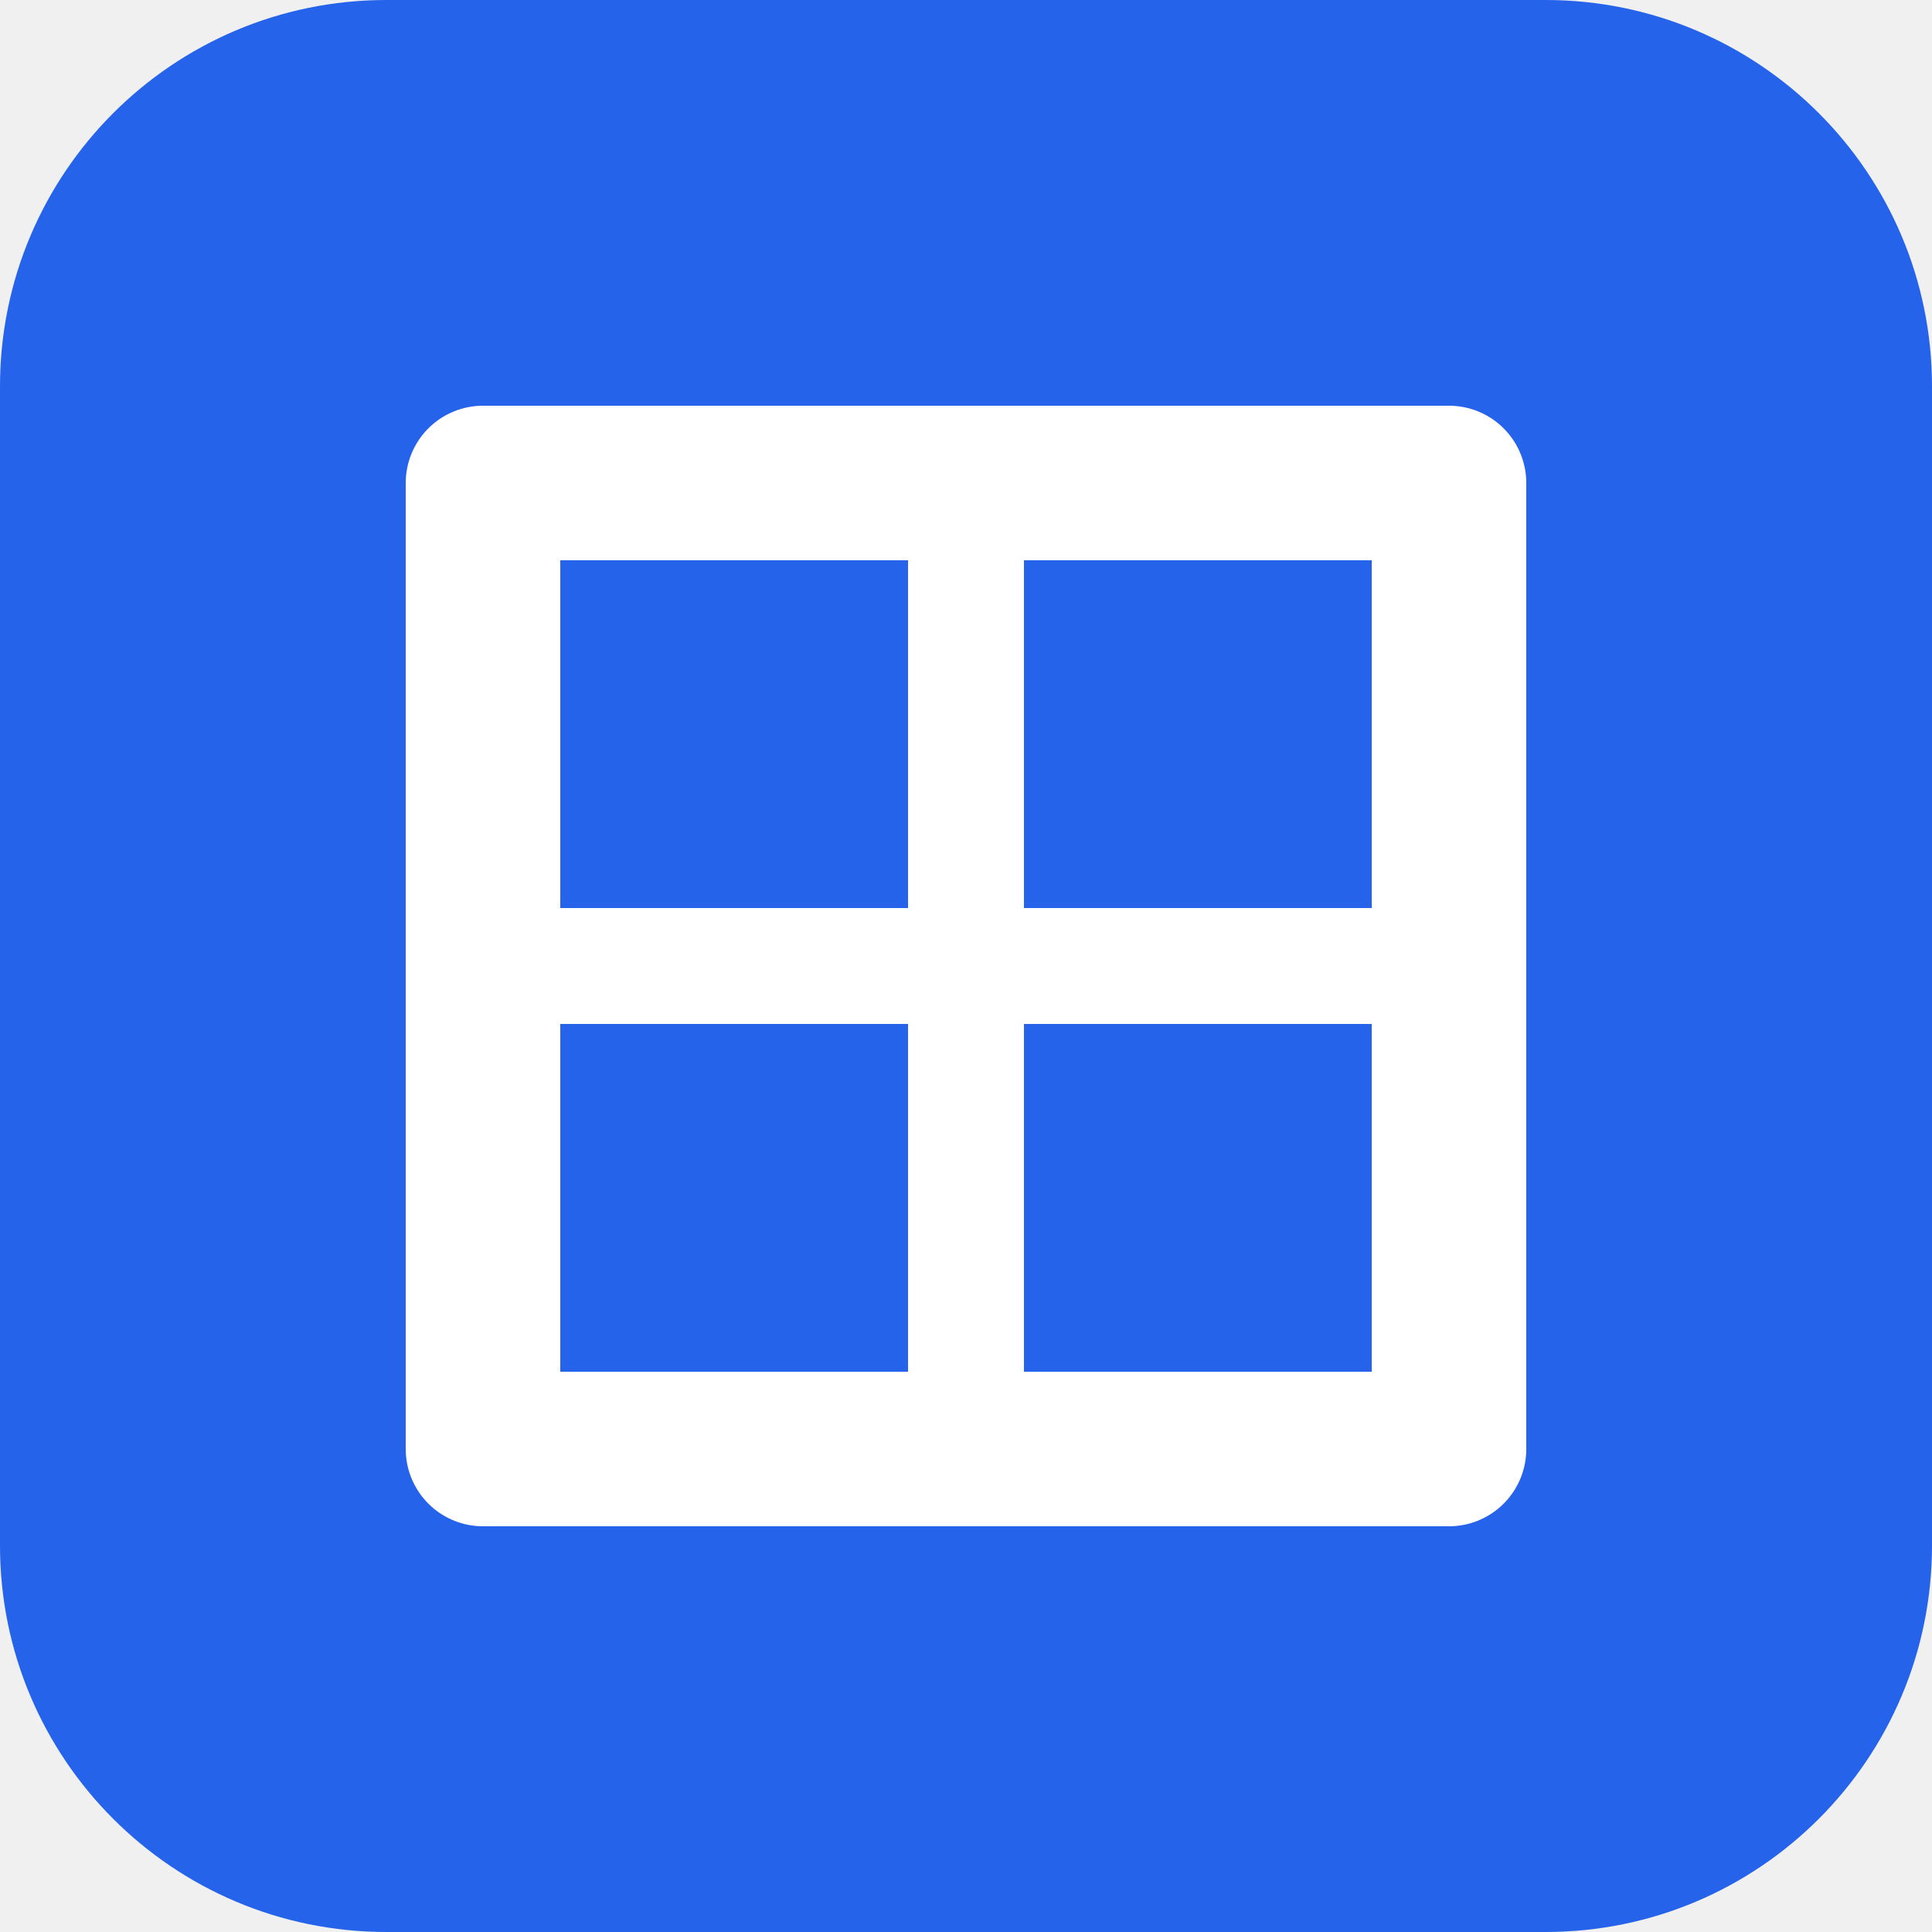
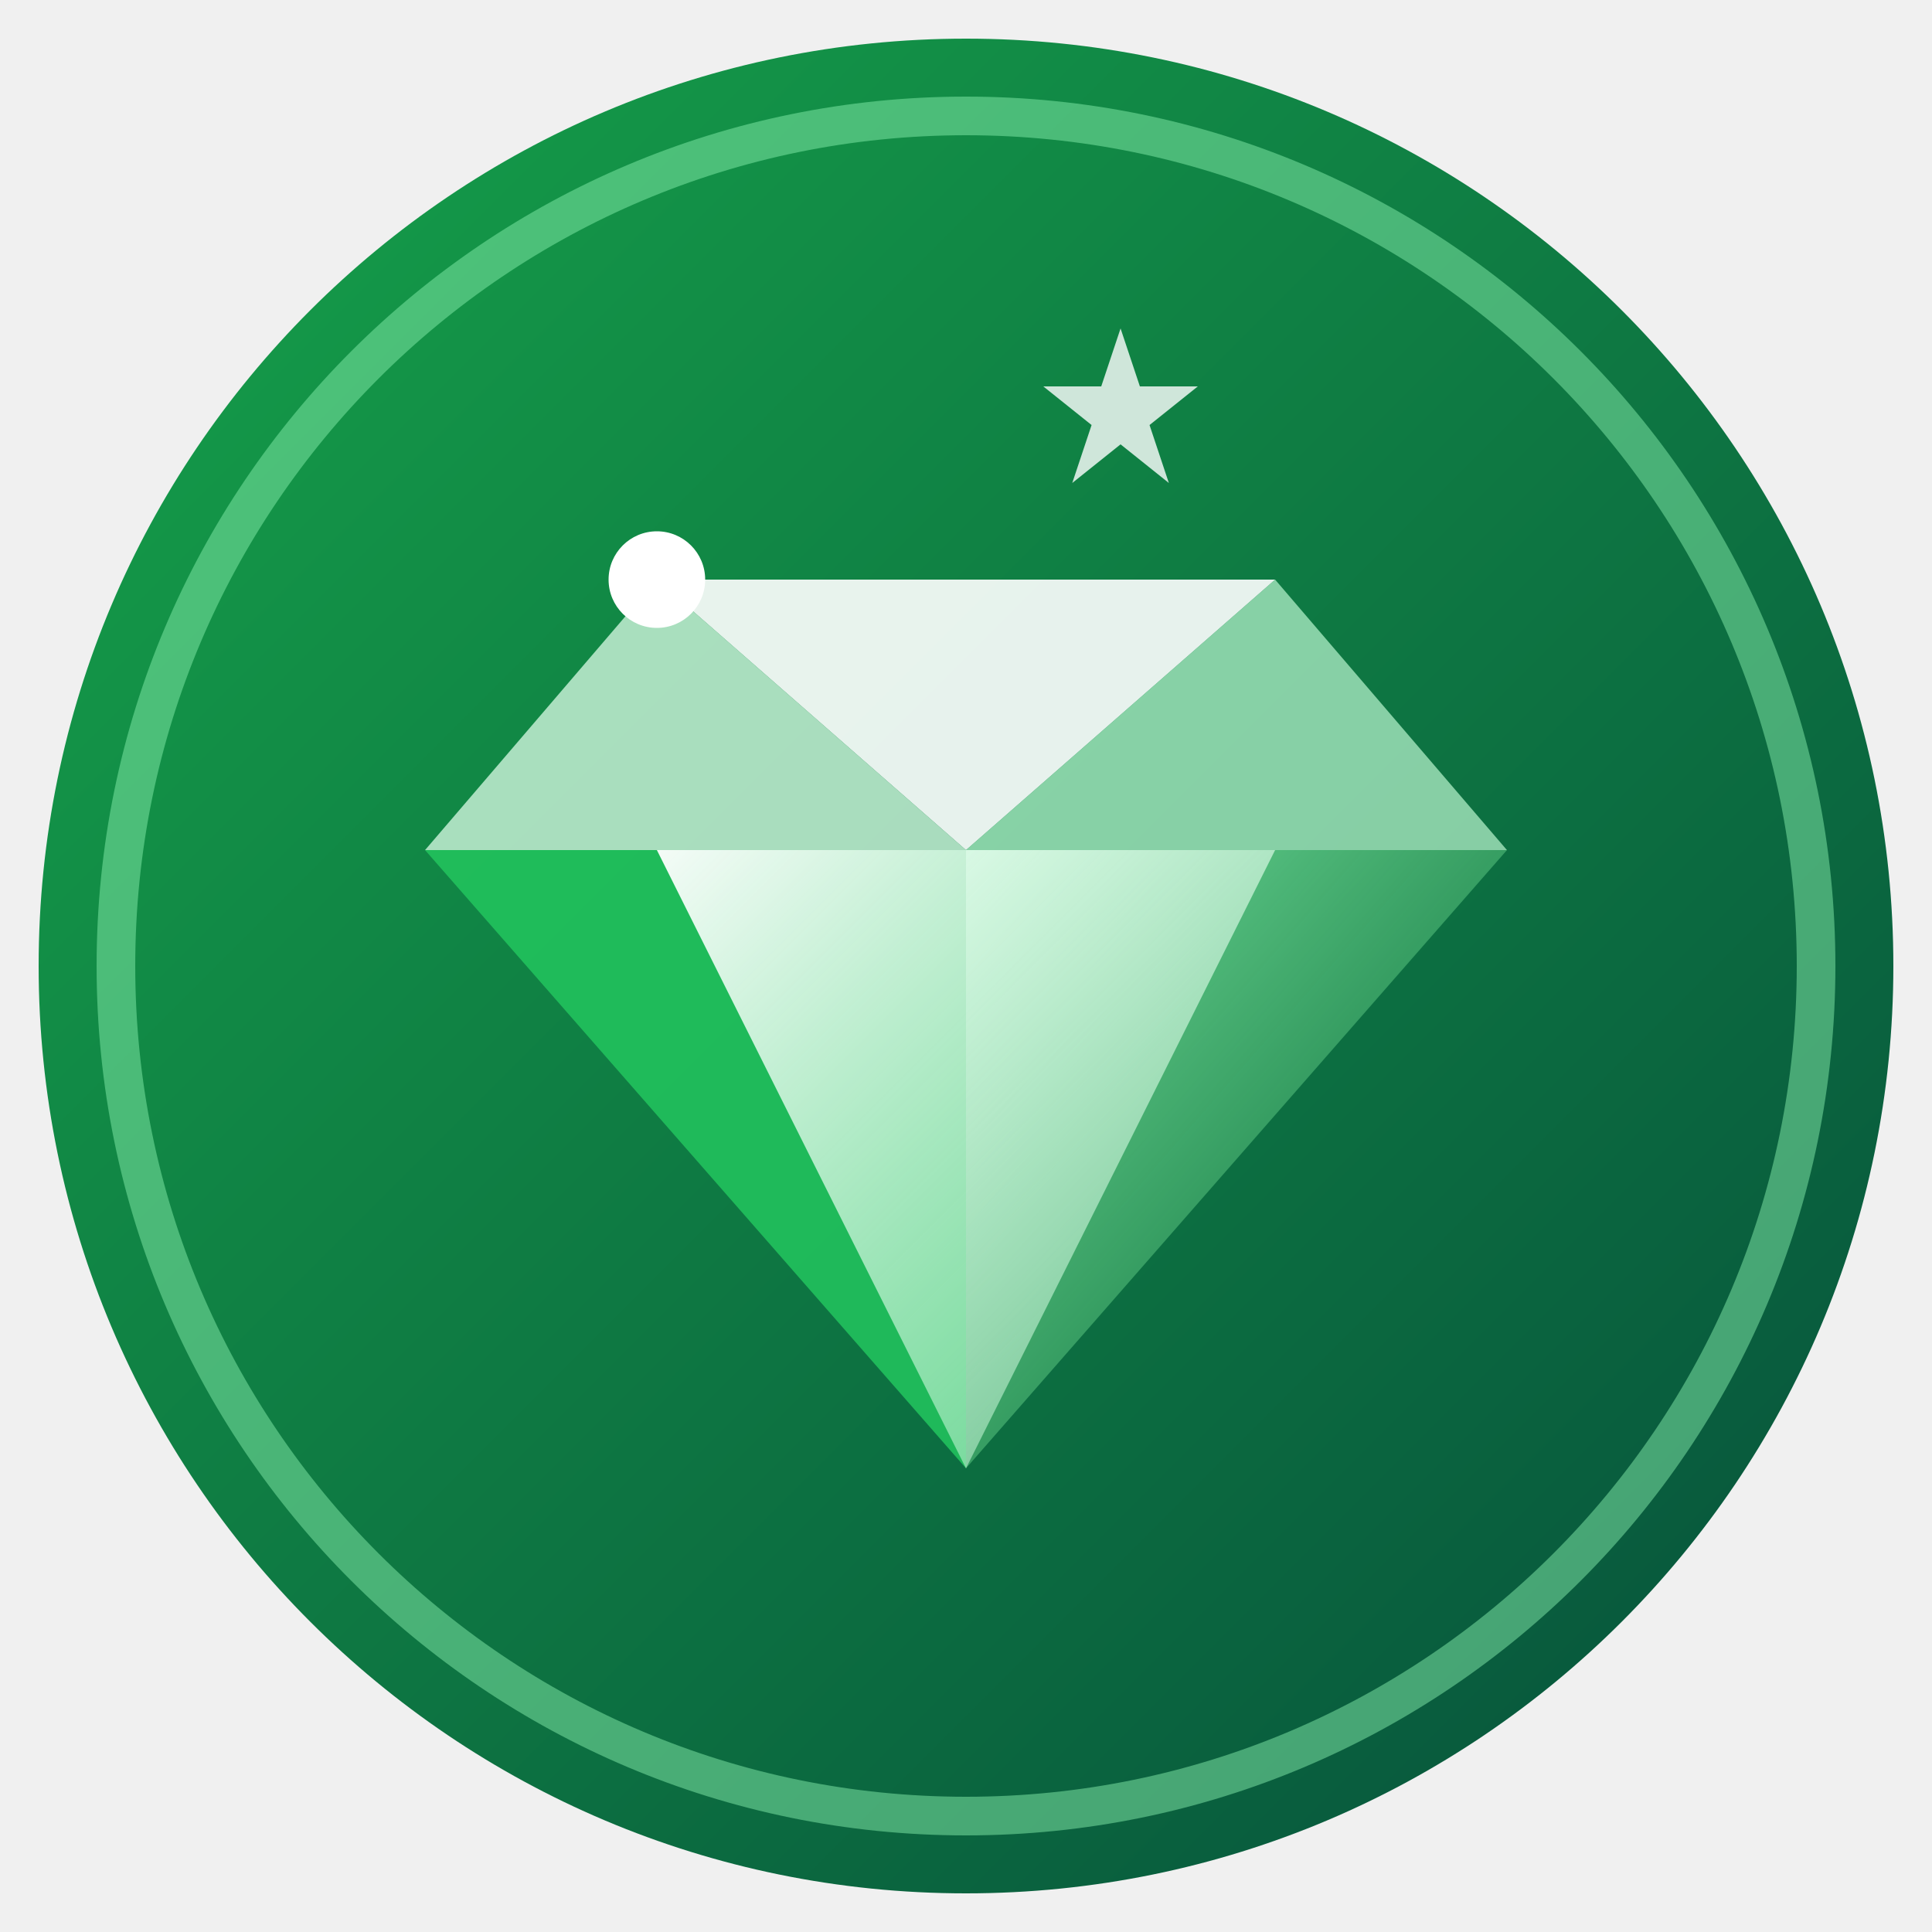
- <svg xmlns="http://www.w3.org/2000/svg" viewBox="0 0 100 100" fill="none">
-   <rect width="100" height="100" rx="20" fill="#2563EB" />
-   <path d="M25 25H75V75H25V25Z" stroke="white" stroke-width="8" stroke-linejoin="round" />
-   <path d="M25 50H75" stroke="white" stroke-width="6" />
-   <path d="M50 25V75" stroke="white" stroke-width="6" />
+ <svg xmlns="http://www.w3.org/2000/svg" viewBox="0 0 100 100">
+   <defs>
+     <linearGradient id="bgGrad" x1="0%" y1="0%" x2="100%" y2="100%">
+       <stop offset="0%" stop-color="#16A34A" />
+       <stop offset="100%" stop-color="#064E3B" />
+     </linearGradient>
+     <linearGradient id="glassFacet1" x1="0%" y1="0%" x2="100%" y2="100%">
+       <stop offset="0%" stop-color="#FFFFFF" stop-opacity="0.95" />
+       <stop offset="100%" stop-color="#BBF7D0" stop-opacity="0.4" />
+     </linearGradient>
+     <linearGradient id="glassFacet2" x1="0%" y1="0%" x2="100%" y2="100%">
+       <stop offset="0%" stop-color="#86EFAC" stop-opacity="0.9" />
+       <stop offset="100%" stop-color="#15803D" stop-opacity="0.4" />
+     </linearGradient>
+   </defs>
+   <circle cx="50" cy="50" r="48" fill="url(#bgGrad)" />
+   <circle cx="50" cy="50" r="44" fill="none" stroke="#86EFAC" stroke-width="2" stroke-opacity="0.5" />
+   <polygon points="34,30 66,30 50,44" fill="#FFFFFF" opacity="0.9" />
+   <polygon points="22,44 34,30 50,44" fill="#DCFCE7" opacity="0.75" />
+   <polygon points="78,44 66,30 50,44" fill="#BBF7D0" opacity="0.7" />
+   <polygon points="22,44 50,44 50,76" fill="#22C55E" opacity="0.85" />
+   <polygon points="50,44 78,44 50,76" fill="url(#glassFacet2)" />
+   <polygon points="34,44 66,44 50,76" fill="url(#glassFacet1)" />
+   <circle cx="34" cy="30" r="2.5" fill="#FFFFFF" />
+   <path d="M50,18 L52,24 L58,24 L53,28 L55,34 L50,30 L45,34 L47,28 L42,24 L48,24 Z" fill="#FFFFFF" opacity="0.8" transform="scale(0.5) translate(66, 16)" />
</svg>
